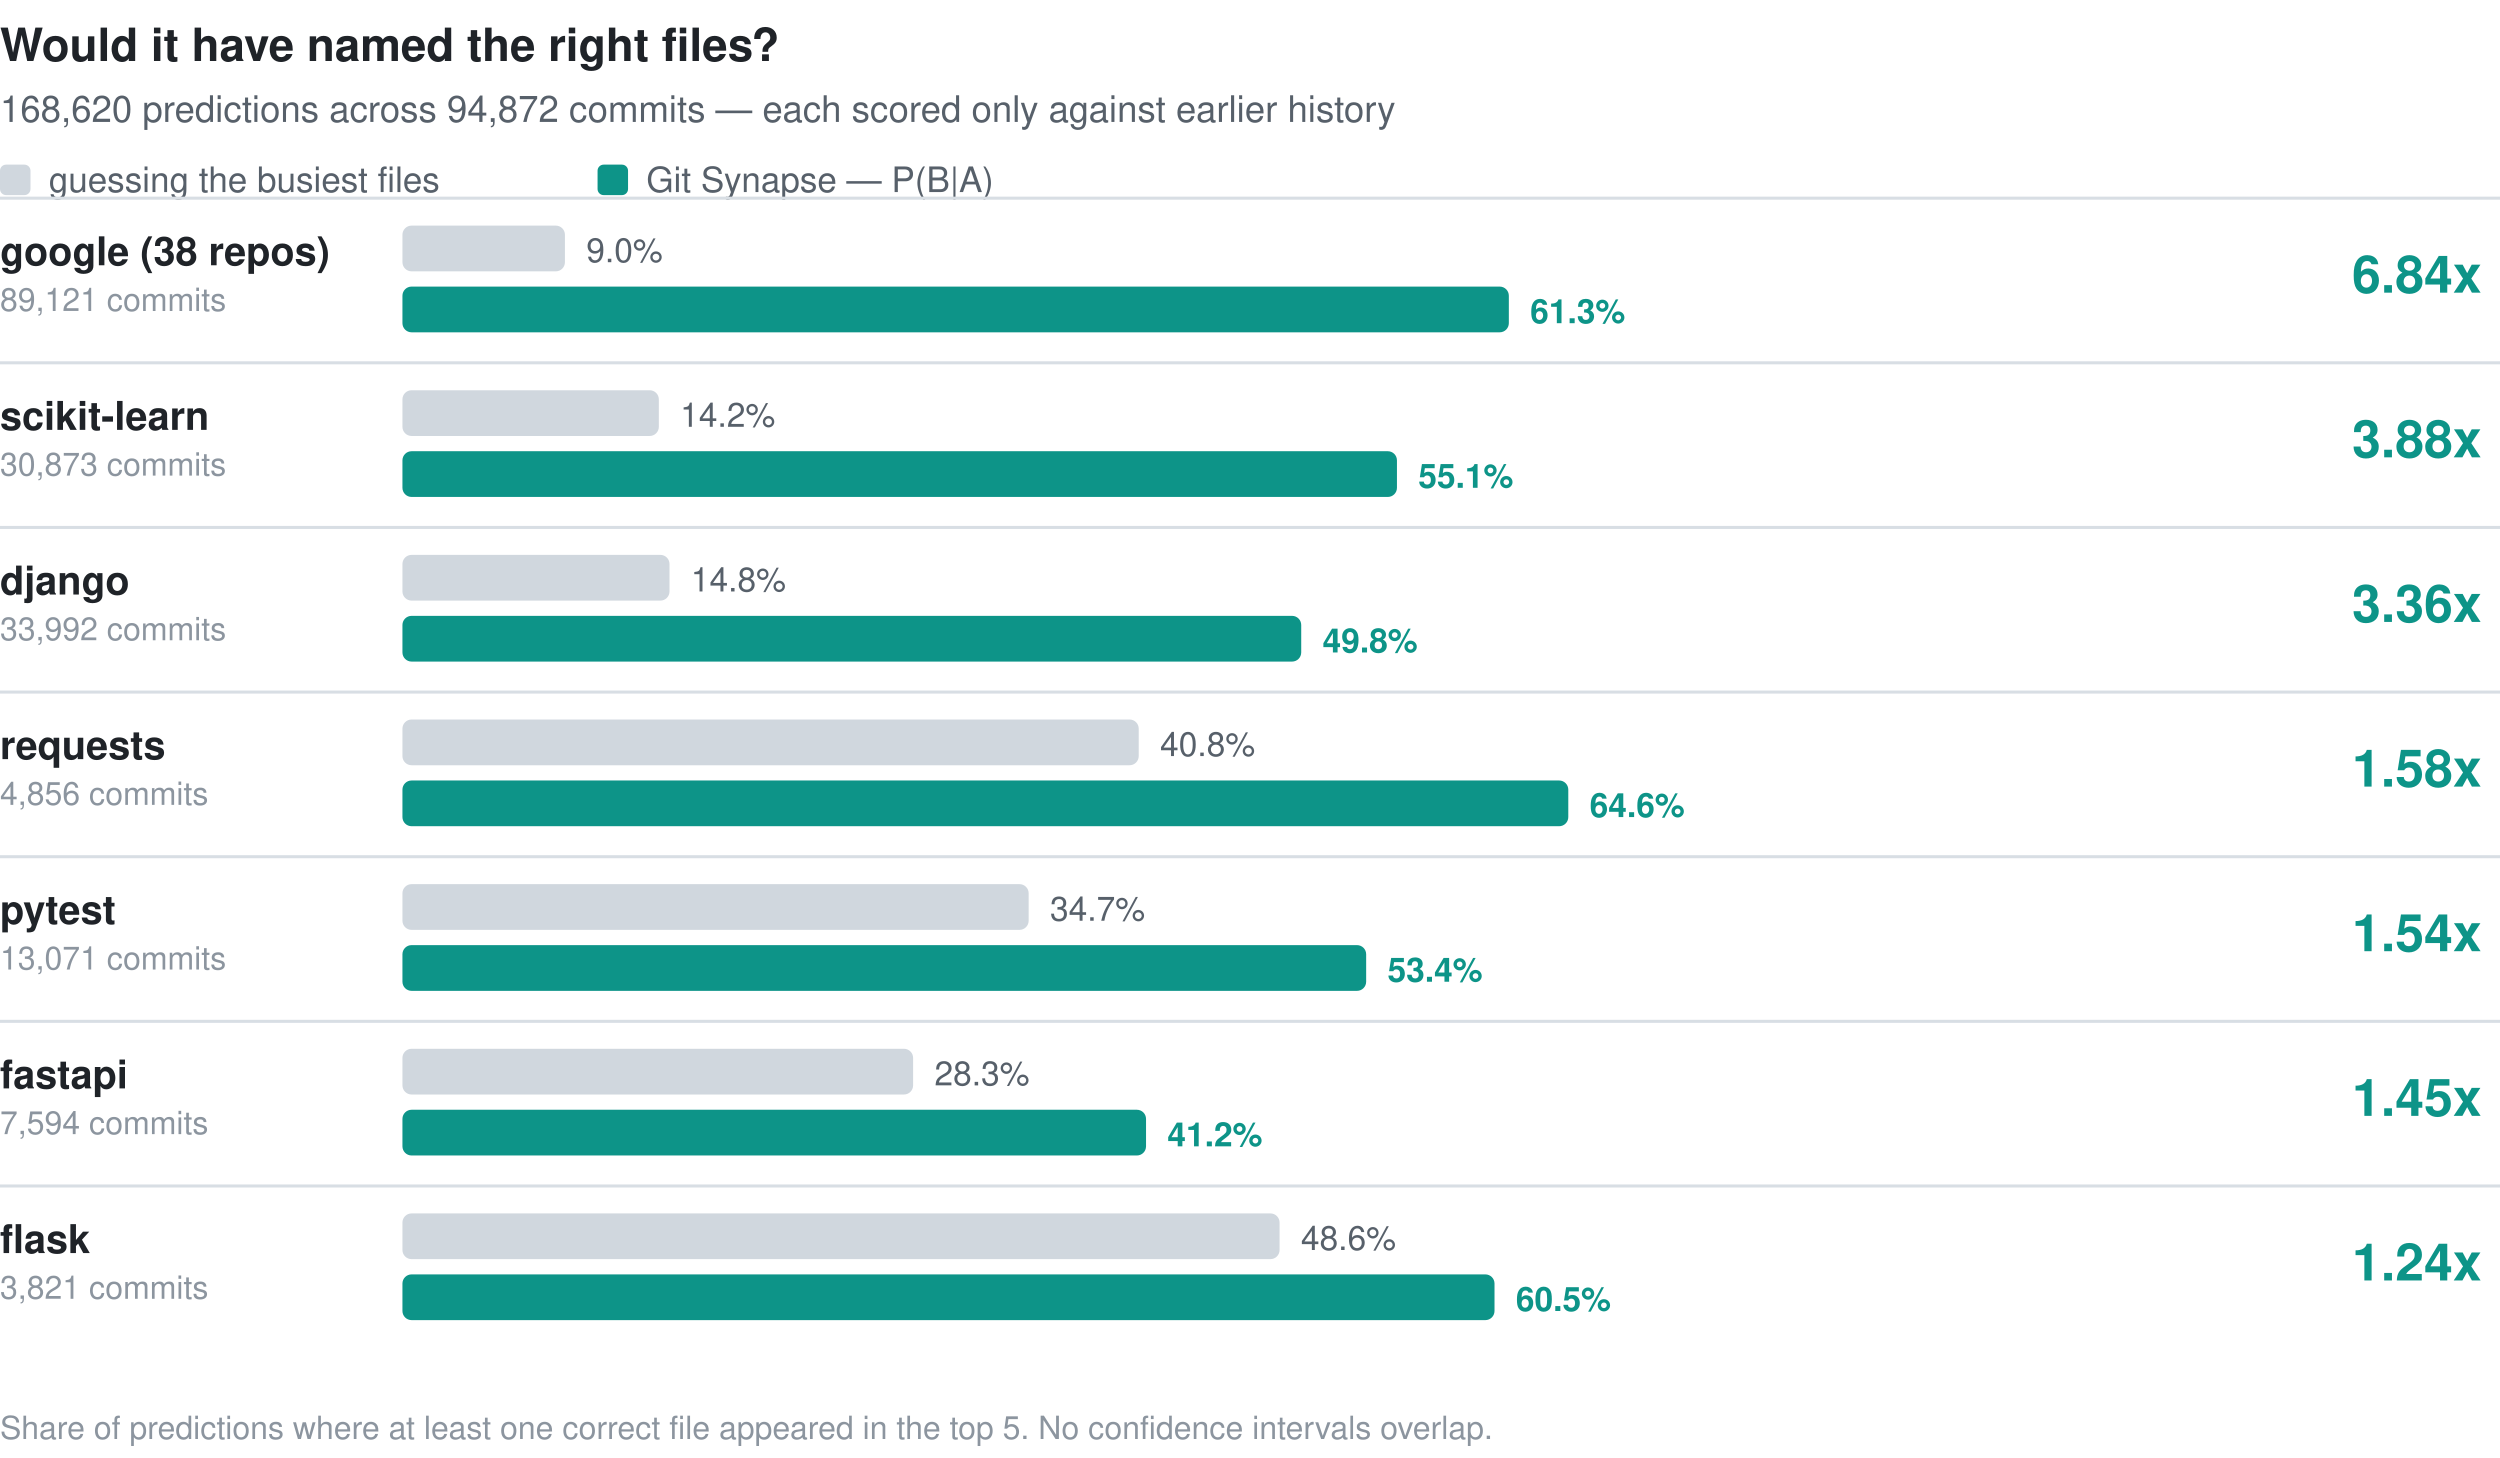
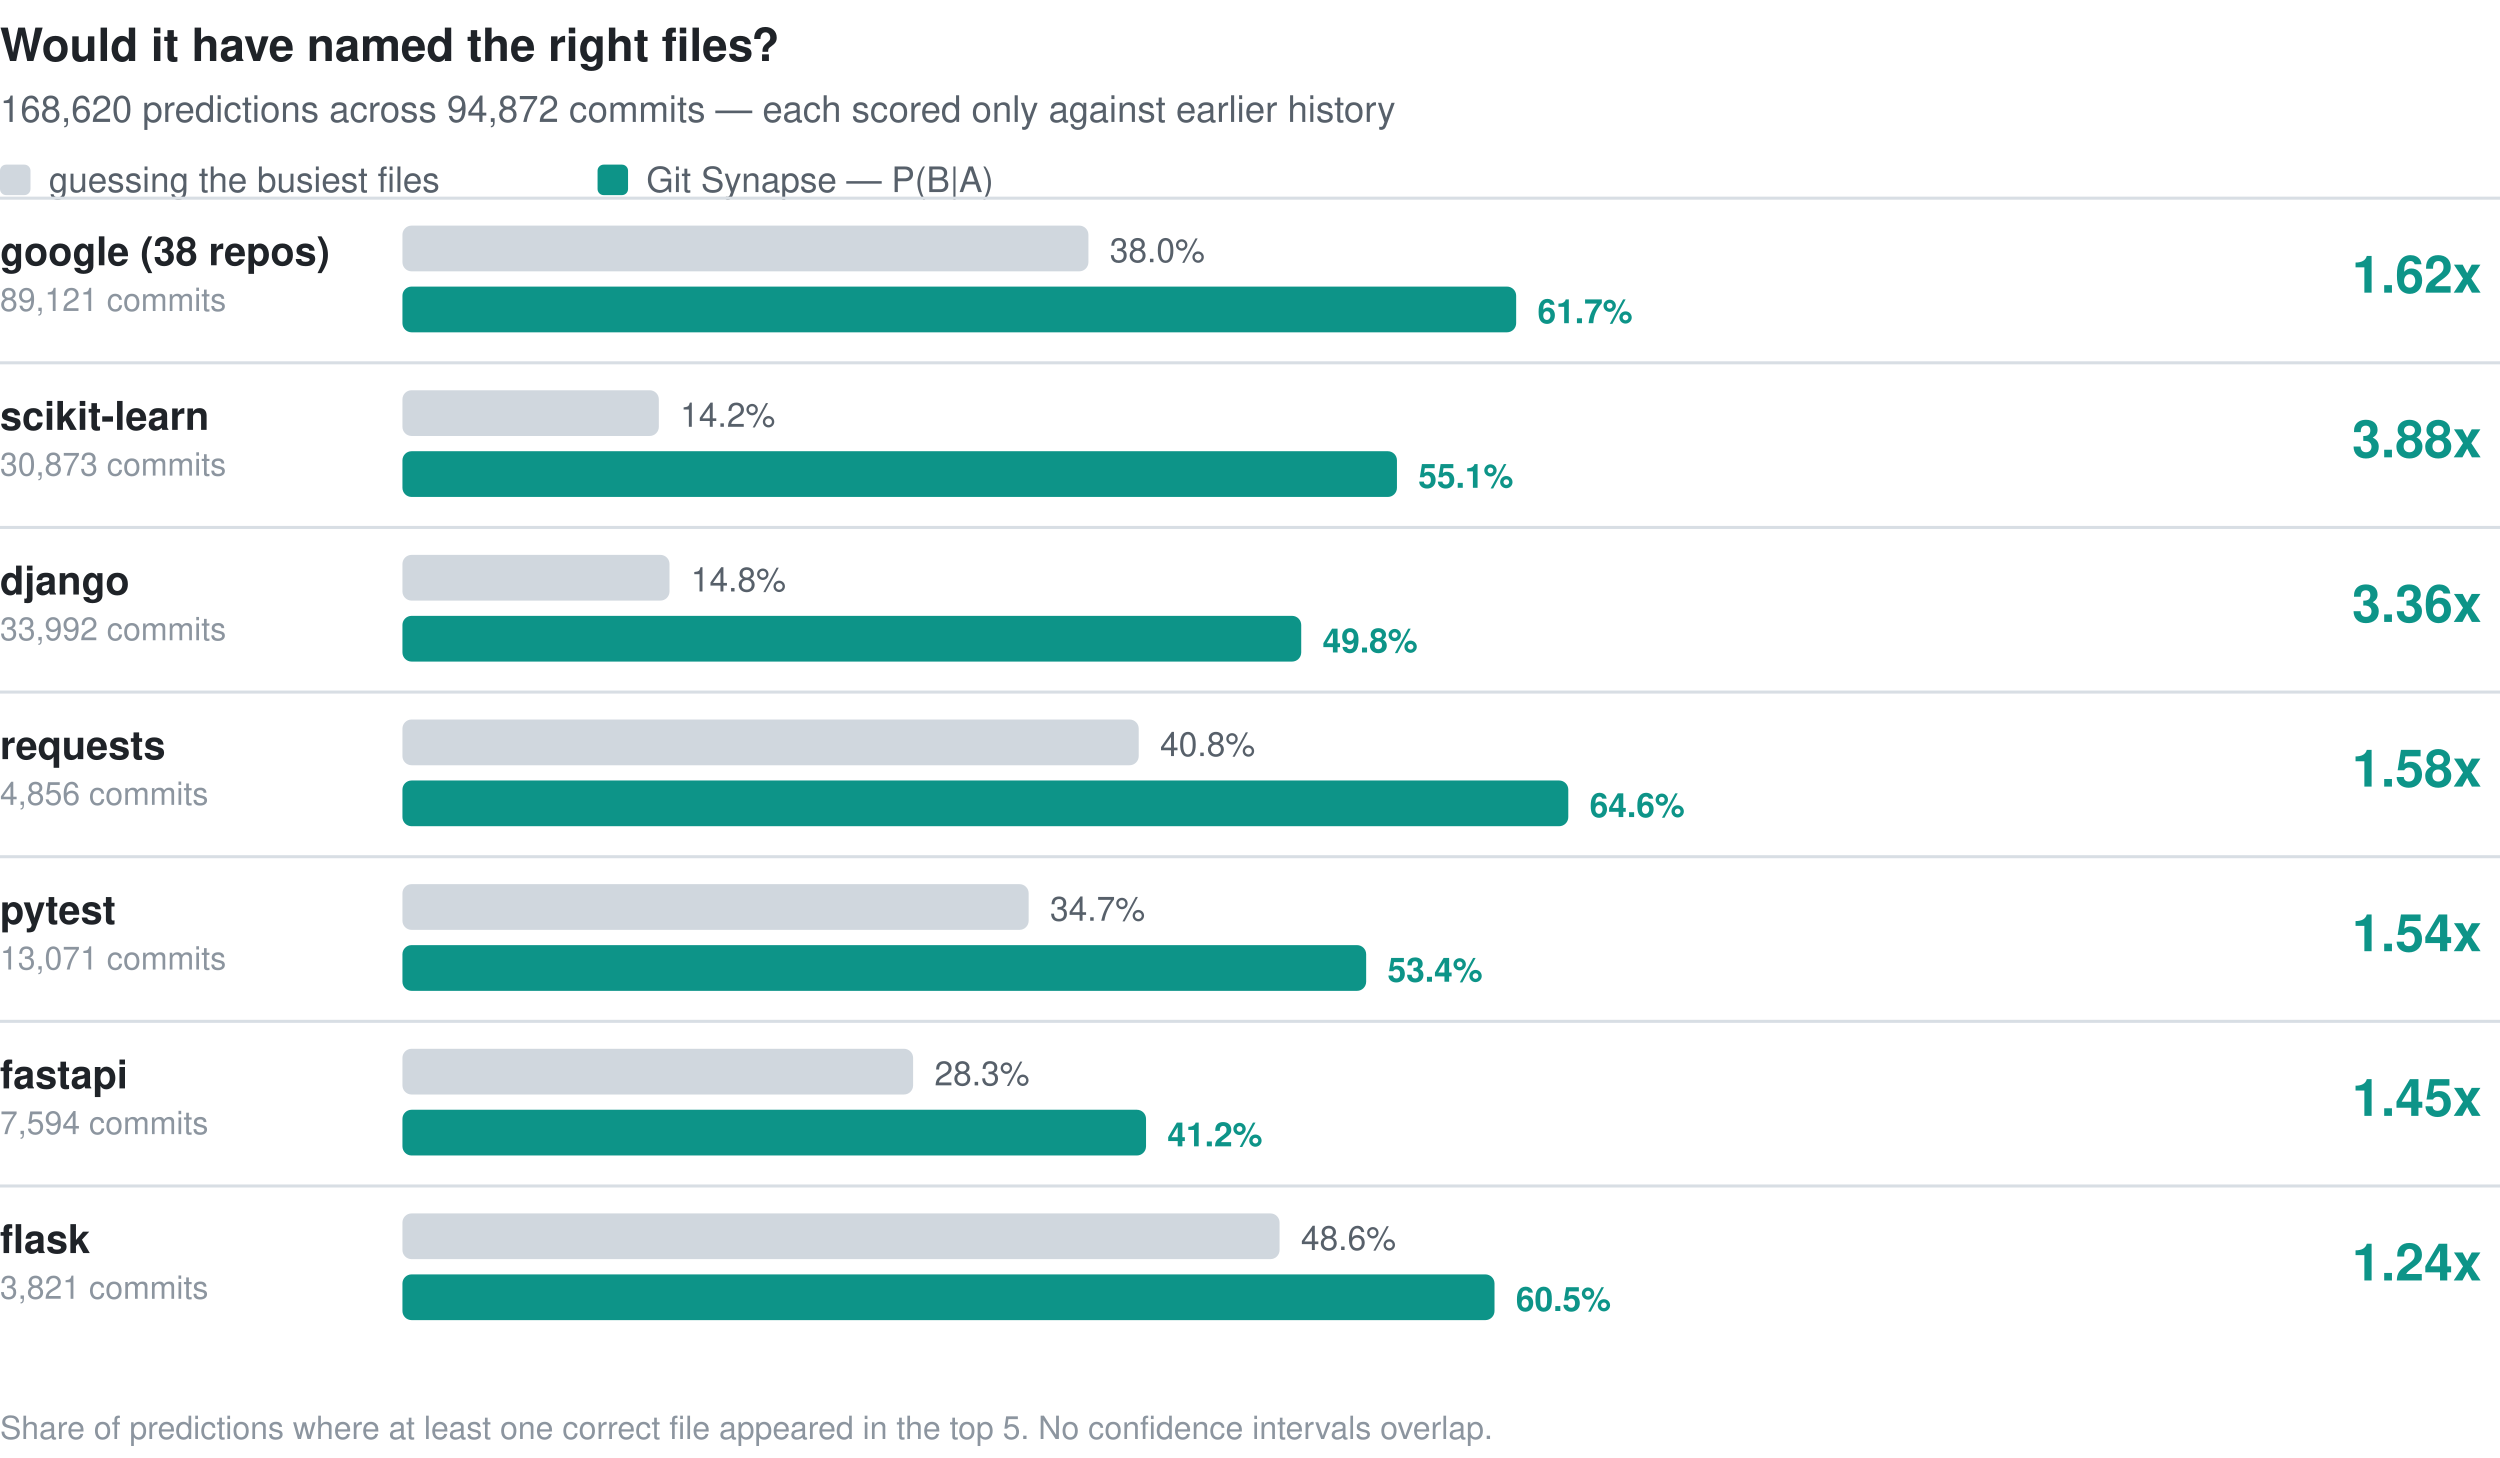
<svg xmlns="http://www.w3.org/2000/svg" width="820" height="478" viewBox="0 0 820 478" font-family="-apple-system,BlinkMacSystemFont,Segoe UI,Helvetica,Arial,sans-serif">
  <text x="0" y="20" font-size="15" font-weight="700" fill="#1f2328">Would it have named the right files?</text>
  <text x="0" y="40" font-size="12" fill="#57606a">168,620 predictions across 94,872 commits — each scored only against earlier history</text>
  <rect x="0" y="54" width="10" height="10" rx="2" fill="#d0d7de" />
  <text x="16" y="63" font-size="11.5" fill="#57606a">guessing the busiest files</text>
  <rect x="196" y="54" width="10" height="10" rx="2" fill="#0d9488" />
  <text x="212" y="63" font-size="11.5" fill="#57606a">Git Synapse — P(B|A)</text>
  <line x1="0" y1="65" x2="820" y2="65" stroke="#d8dee4" stroke-width="1" />
  <text x="0" y="87" font-size="13" font-weight="600" fill="#1f2328">google (38 repos)</text>
  <text x="0" y="102" font-size="10.5" fill="#8c959f">89,121 commits</text>
-   <rect x="132" y="74" width="53.3" height="15" rx="3" fill="#d0d7de" />
-   <text x="192.3" y="86" font-size="11" fill="#57606a">9.0%</text>
-   <rect x="132" y="94" width="362.9" height="15" rx="3" fill="#0d9488" />
-   <text x="501.9" y="106" font-size="11" font-weight="700" fill="#0d9488">61.3%</text>
-   <text x="814" y="96" font-size="17" font-weight="700" text-anchor="end" fill="#0d9488">6.84x</text>
+   <rect x="132" y="74" width="225.0" height="15" rx="3" fill="#d0d7de" />
+   <text x="364.0" y="86" font-size="11" fill="#57606a">38.0%</text>
+   <rect x="132" y="94" width="365.3" height="15" rx="3" fill="#0d9488" />
+   <text x="504.3" y="106" font-size="11" font-weight="700" fill="#0d9488">61.7%</text>
+   <text x="814" y="96" font-size="17" font-weight="700" text-anchor="end" fill="#0d9488">1.62x</text>
  <line x1="0" y1="119" x2="820" y2="119" stroke="#d8dee4" stroke-width="1" />
  <text x="0" y="141" font-size="13" font-weight="600" fill="#1f2328">scikit-learn</text>
  <text x="0" y="156" font-size="10.5" fill="#8c959f">30,873 commits</text>
  <rect x="132" y="128" width="84.1" height="15" rx="3" fill="#d0d7de" />
  <text x="223.1" y="140" font-size="11" fill="#57606a">14.2%</text>
  <rect x="132" y="148" width="326.2" height="15" rx="3" fill="#0d9488" />
  <text x="465.2" y="160" font-size="11" font-weight="700" fill="#0d9488">55.1%</text>
  <text x="814" y="150" font-size="17" font-weight="700" text-anchor="end" fill="#0d9488">3.88x</text>
  <line x1="0" y1="173" x2="820" y2="173" stroke="#d8dee4" stroke-width="1" />
  <text x="0" y="195" font-size="13" font-weight="600" fill="#1f2328">django</text>
  <text x="0" y="210" font-size="10.5" fill="#8c959f">33,992 commits</text>
  <rect x="132" y="182" width="87.6" height="15" rx="3" fill="#d0d7de" />
  <text x="226.6" y="194" font-size="11" fill="#57606a">14.8%</text>
  <rect x="132" y="202" width="294.8" height="15" rx="3" fill="#0d9488" />
  <text x="433.8" y="214" font-size="11" font-weight="700" fill="#0d9488">49.8%</text>
  <text x="814" y="204" font-size="17" font-weight="700" text-anchor="end" fill="#0d9488">3.36x</text>
  <line x1="0" y1="227" x2="820" y2="227" stroke="#d8dee4" stroke-width="1" />
  <text x="0" y="249" font-size="13" font-weight="600" fill="#1f2328">requests</text>
  <text x="0" y="264" font-size="10.5" fill="#8c959f">4,856 commits</text>
  <rect x="132" y="236" width="241.5" height="15" rx="3" fill="#d0d7de" />
  <text x="380.5" y="248" font-size="11" fill="#57606a">40.8%</text>
  <rect x="132" y="256" width="382.4" height="15" rx="3" fill="#0d9488" />
  <text x="521.4" y="268" font-size="11" font-weight="700" fill="#0d9488">64.6%</text>
  <text x="814" y="258" font-size="17" font-weight="700" text-anchor="end" fill="#0d9488">1.58x</text>
  <line x1="0" y1="281" x2="820" y2="281" stroke="#d8dee4" stroke-width="1" />
  <text x="0" y="303" font-size="13" font-weight="600" fill="#1f2328">pytest</text>
  <text x="0" y="318" font-size="10.5" fill="#8c959f">13,071 commits</text>
  <rect x="132" y="290" width="205.4" height="15" rx="3" fill="#d0d7de" />
  <text x="344.4" y="302" font-size="11" fill="#57606a">34.7%</text>
  <rect x="132" y="310" width="316.1" height="15" rx="3" fill="#0d9488" />
  <text x="455.1" y="322" font-size="11" font-weight="700" fill="#0d9488">53.4%</text>
  <text x="814" y="312" font-size="17" font-weight="700" text-anchor="end" fill="#0d9488">1.54x</text>
  <line x1="0" y1="335" x2="820" y2="335" stroke="#d8dee4" stroke-width="1" />
  <text x="0" y="357" font-size="13" font-weight="600" fill="#1f2328">fastapi</text>
  <text x="0" y="372" font-size="10.5" fill="#8c959f">7,594 commits</text>
  <rect x="132" y="344" width="167.5" height="15" rx="3" fill="#d0d7de" />
  <text x="306.5" y="356" font-size="11" fill="#57606a">28.3%</text>
  <rect x="132" y="364" width="243.9" height="15" rx="3" fill="#0d9488" />
  <text x="382.9" y="376" font-size="11" font-weight="700" fill="#0d9488">41.2%</text>
  <text x="814" y="366" font-size="17" font-weight="700" text-anchor="end" fill="#0d9488">1.45x</text>
  <line x1="0" y1="389" x2="820" y2="389" stroke="#d8dee4" stroke-width="1" />
  <text x="0" y="411" font-size="13" font-weight="600" fill="#1f2328">flask</text>
  <text x="0" y="426" font-size="10.5" fill="#8c959f">3,821 commits</text>
  <rect x="132" y="398" width="287.7" height="15" rx="3" fill="#d0d7de" />
  <text x="426.7" y="410" font-size="11" fill="#57606a">48.6%</text>
  <rect x="132" y="418" width="358.2" height="15" rx="3" fill="#0d9488" />
  <text x="497.2" y="430" font-size="11" font-weight="700" fill="#0d9488">60.5%</text>
  <text x="814" y="420" font-size="17" font-weight="700" text-anchor="end" fill="#0d9488">1.24x</text>
  <text x="0" y="472" font-size="10.5" fill="#8c959f">Share of predictions where at least one correct file appeared in the top 5. No confidence intervals overlap.</text>
</svg>
